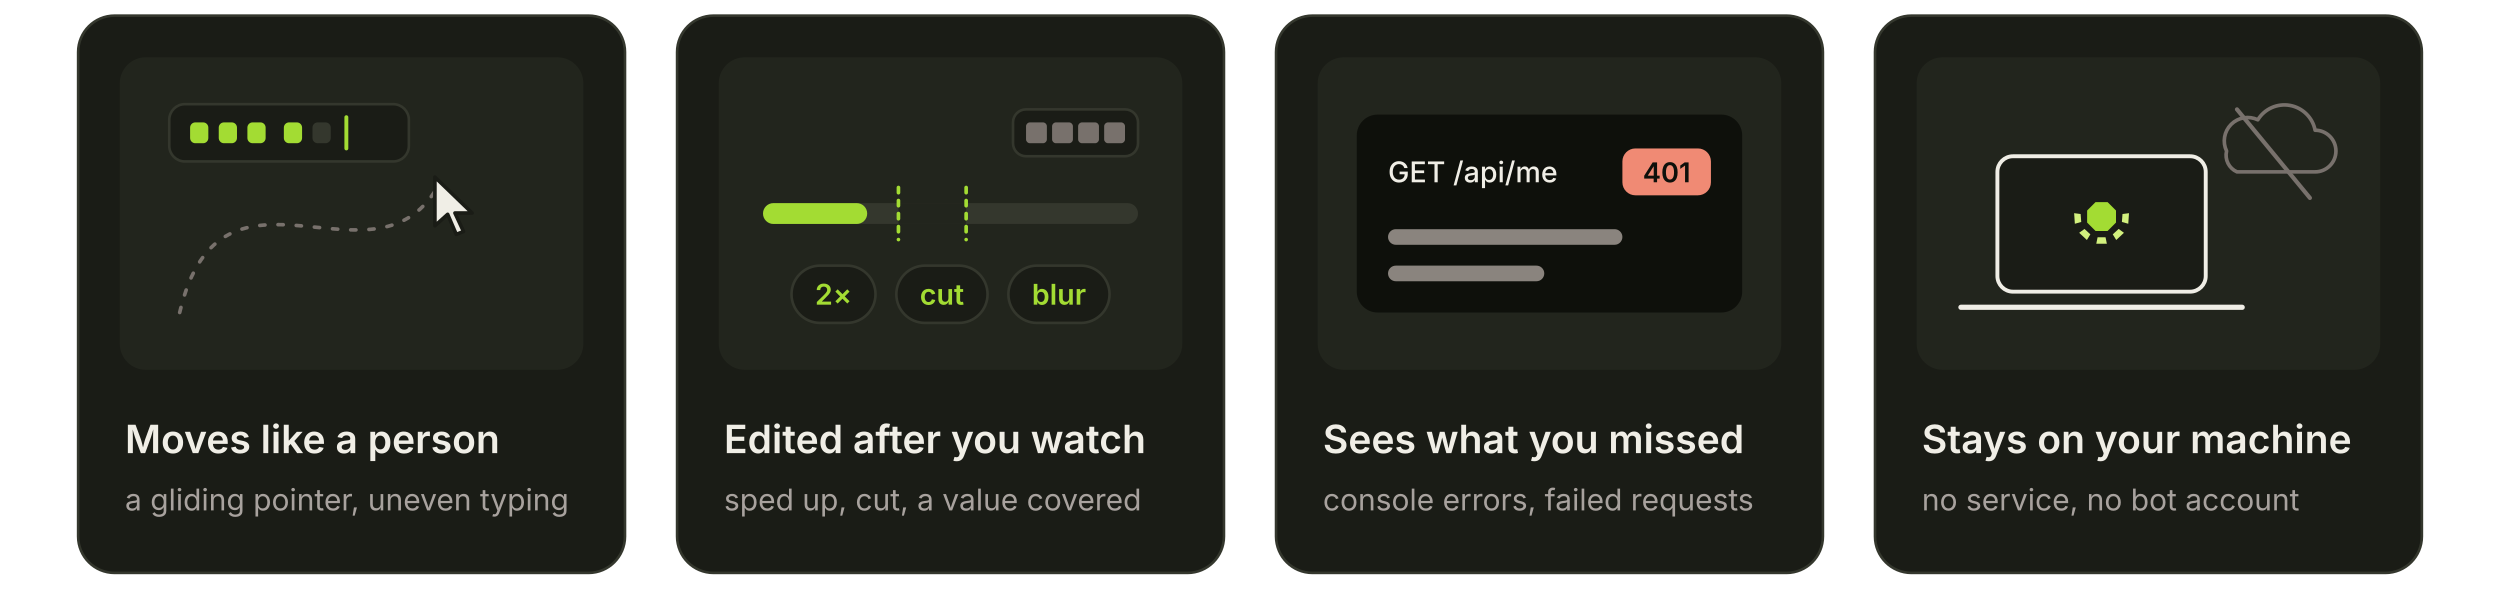
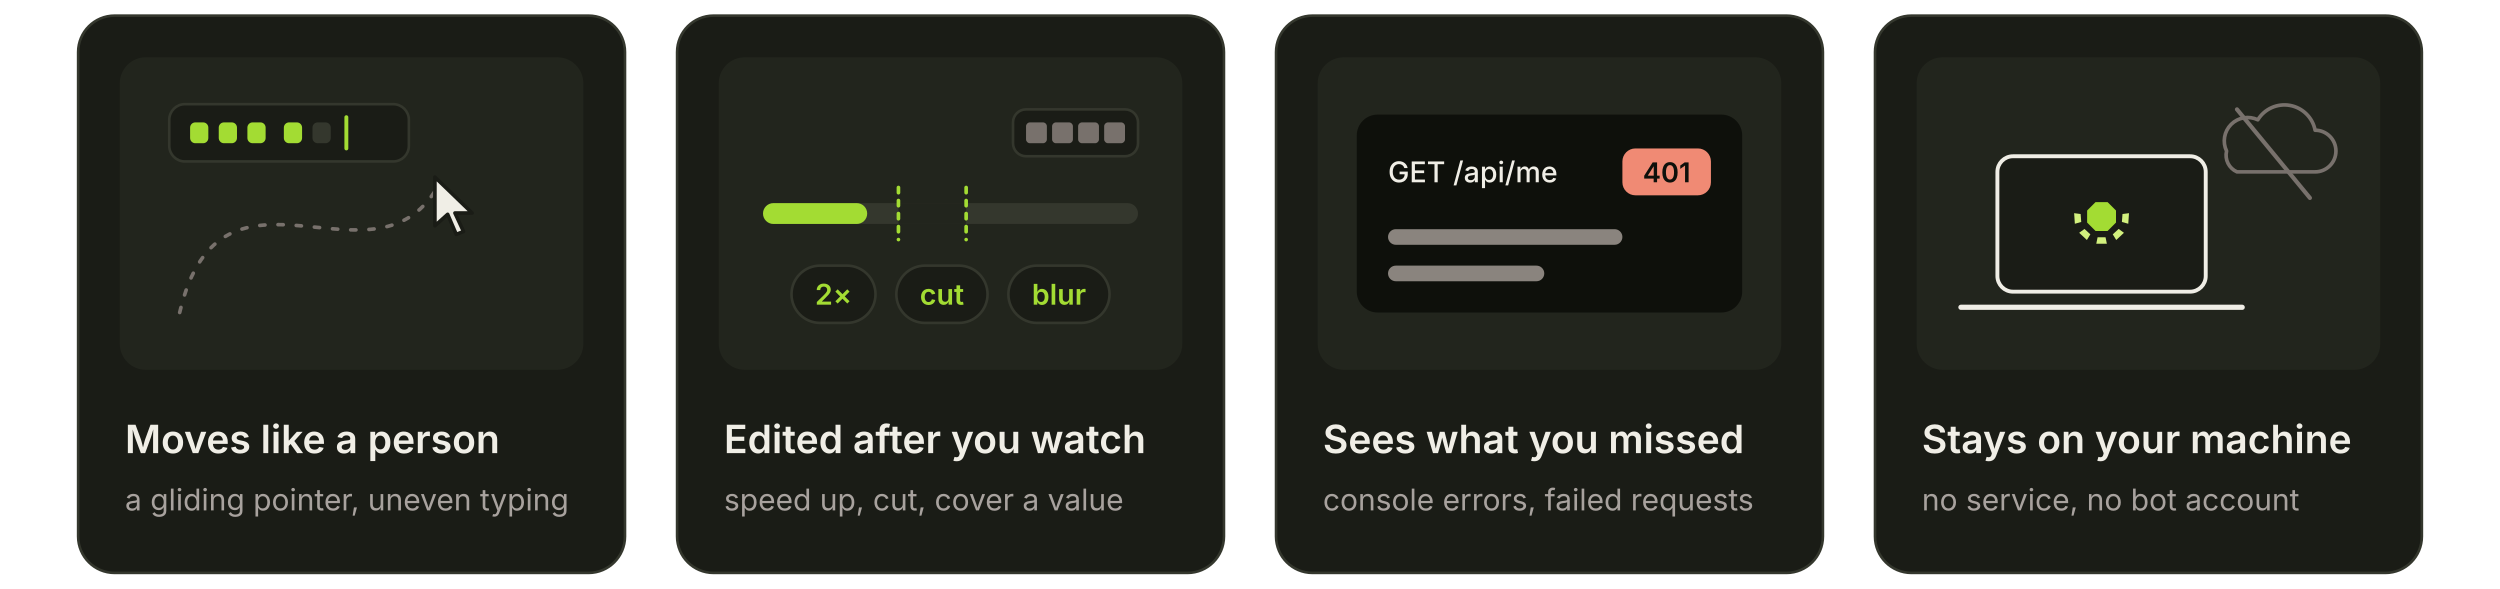
<svg xmlns="http://www.w3.org/2000/svg" viewBox="0 0 960 226" width="960" height="226" role="img" aria-label="Moves like a person, edited after you watch, catches console errors, stays on your machine">
  <defs>
    <path id="g0" d="M150 0V1490H552L835 721Q850 678 868 611Q887 543 906 465Q926 387 943 313Q961 238 973 181H919Q931 237 948 310Q966 384 985 462Q1005 541 1023 609Q1042 677 1056 721L1336 1490H1739V0H1473V752Q1473 800 1474 868Q1475 936 1477 1014Q1479 1092 1481 1172Q1483 1251 1483 1323H1502Q1482 1244 1459 1162Q1435 1079 1412 1001Q1389 924 1369 859Q1348 794 1333 752L1058 0H831L552 752Q537 794 517 857Q496 921 473 998Q449 1075 426 1158Q402 1242 379 1323H401Q402 1256 404 1177Q406 1099 408 1020Q409 941 411 872Q412 802 412 752V0Z" />
    <path id="g1" d="M623 -23Q460 -23 340 50Q220 122 155 252Q89 381 89 553Q89 727 155 858Q220 988 340 1060Q460 1132 623 1132Q787 1132 907 1060Q1027 988 1092 858Q1158 727 1158 553Q1158 381 1092 252Q1027 122 907 50Q787 -23 623 -23ZM623 188Q714 188 774 237Q835 286 864 369Q894 452 894 554Q894 657 864 740Q835 823 774 872Q714 921 623 921Q532 921 473 872Q413 823 383 740Q354 658 354 554Q354 452 383 369Q413 286 473 237Q532 188 623 188Z" />
    <path id="g2" d="M455 0 39 1118H317L521 510Q557 403 583 295Q609 187 636 76H571Q599 187 624 295Q650 403 685 510L888 1118H1164L746 0Z" />
    <path id="g3" d="M632 -23Q463 -23 342 48Q220 119 154 248Q89 377 89 552Q89 725 154 855Q218 985 337 1059Q455 1132 615 1132Q717 1132 809 1099Q902 1066 973 997Q1045 928 1085 822Q1126 715 1126 568V486H212V663H997L875 611Q875 705 846 777Q817 848 759 888Q702 928 616 928Q530 928 470 888Q410 847 379 779Q347 712 347 629V507Q347 401 383 328Q419 255 484 218Q549 181 635 181Q692 181 739 198Q785 214 819 246Q853 279 870 326L1109 277Q1082 187 1017 120Q952 52 854 15Q757 -23 632 -23Z" />
    <path id="g4" d="M561 -23Q432 -23 333 14Q234 51 171 122Q107 193 88 294L331 340Q354 257 413 217Q471 176 566 176Q662 176 718 215Q775 253 775 310Q775 358 738 390Q701 421 624 438L433 479Q275 513 197 591Q119 669 119 792Q119 896 176 972Q233 1048 335 1090Q436 1132 570 1132Q697 1132 788 1096Q880 1060 936 995Q993 931 1015 844L783 798Q764 857 714 897Q664 938 573 938Q490 938 435 902Q379 865 379 808Q379 759 416 727Q453 695 538 677L728 637Q887 603 964 528Q1041 453 1041 335Q1041 229 980 148Q919 68 810 23Q702 -23 561 -23Z" />
    <path id="g6" d="M398 1490V0H138V1490Z" />
    <path id="g7" d="M138 0V1118H398V0ZM268 1276Q206 1276 161 1318Q117 1360 117 1418Q117 1478 161 1520Q206 1561 268 1561Q331 1561 375 1520Q420 1478 420 1419Q420 1360 375 1318Q331 1276 268 1276Z" />
    <path id="g8" d="M376 352V667H417L820 1118H1125L631 567H577ZM138 0V1490H398V0ZM839 0 473 509 649 693 1151 0Z" />
    <path id="g9" d="M450 -23Q344 -23 259 15Q174 54 125 129Q76 204 76 314Q76 409 111 471Q147 533 207 570Q268 607 344 626Q420 645 502 653Q599 664 660 672Q721 680 749 698Q778 716 778 754V759Q778 814 756 852Q734 891 690 911Q647 932 583 932Q518 932 471 912Q423 892 393 860Q363 828 349 791L108 840Q141 939 210 1004Q279 1068 375 1100Q470 1132 582 1132Q661 1132 741 1113Q822 1095 889 1051Q956 1007 997 933Q1038 859 1038 747V0H789V154H779Q754 107 711 66Q667 26 602 1Q538 -23 450 -23ZM517 170Q598 170 656 202Q715 234 747 286Q780 339 780 401V533Q767 523 737 514Q706 505 669 498Q631 491 595 486Q558 481 533 478Q475 470 428 452Q381 434 354 401Q328 369 328 317Q328 269 352 236Q377 204 419 187Q462 170 517 170Z" />
    <path id="g10" d="M138 -418V1118H392V933H409Q429 973 466 1019Q503 1065 566 1099Q630 1132 729 1132Q859 1132 963 1066Q1067 1000 1128 871Q1190 743 1190 557Q1190 373 1130 244Q1070 115 965 48Q861 -20 728 -20Q633 -20 569 12Q505 45 467 91Q429 137 409 177H398V-418ZM658 194Q745 194 804 241Q863 289 893 371Q923 454 923 558Q923 662 894 743Q864 825 805 871Q746 918 658 918Q572 918 513 873Q454 828 423 748Q393 667 393 558Q393 449 424 367Q454 285 514 239Q573 194 658 194Z" />
    <path id="g11" d="M138 0V1118H390V931H402Q432 1028 507 1081Q582 1133 678 1133Q700 1133 727 1131Q754 1129 773 1126V887Q757 892 721 896Q685 900 650 900Q578 900 520 869Q463 838 430 784Q398 729 398 658V0Z" />
    <path id="g12" d="M398 655V0H138V1118H384L388 842H367Q414 987 505 1059Q596 1132 733 1132Q848 1132 934 1083Q1020 1034 1068 940Q1115 846 1115 711V0H855V671Q855 783 797 847Q739 911 637 911Q568 911 514 881Q460 851 429 794Q398 736 398 655Z" />
    <path id="g13" d="M471 -26Q365 -26 278 14Q192 54 141 131Q90 208 90 318Q90 414 128 474Q166 534 230 568Q293 603 370 620Q447 637 525 647Q625 660 688 667Q751 674 782 691Q812 708 812 749V755Q812 825 786 874Q760 922 708 948Q656 974 578 974Q498 974 441 949Q384 924 348 886Q313 849 295 810L122 867Q165 969 238 1026Q311 1084 399 1108Q487 1132 573 1132Q629 1132 700 1118Q772 1105 838 1065Q905 1025 948 946Q992 868 992 737V0H815V152H803Q784 113 742 72Q700 30 633 2Q566 -26 471 -26ZM502 133Q602 133 671 172Q740 211 776 274Q812 336 812 404V559Q801 546 764 536Q727 525 680 517Q632 509 588 504Q543 498 517 495Q452 487 396 468Q339 448 305 410Q271 373 271 309Q271 251 301 212Q331 173 383 153Q435 133 502 133Z" />
    <path id="g15" d="M611 -442Q487 -442 396 -410Q306 -379 246 -327Q186 -275 151 -214L297 -120Q321 -152 356 -191Q392 -230 452 -258Q513 -285 611 -285Q745 -285 832 -221Q918 -157 918 -19V205H901Q882 173 848 129Q813 85 748 52Q684 18 576 18Q442 18 335 82Q228 145 166 267Q104 389 104 564Q104 737 165 864Q226 992 334 1062Q441 1132 580 1132Q688 1132 752 1096Q817 1061 852 1015Q887 969 906 939H923V1118H1098V-29Q1098 -173 1033 -264Q968 -356 858 -399Q747 -442 611 -442ZM606 178Q708 178 778 224Q848 271 884 358Q920 446 920 568Q920 687 884 778Q849 868 779 920Q709 971 606 971Q500 971 429 916Q358 862 322 771Q287 680 287 568Q287 453 323 365Q359 277 430 228Q501 178 606 178Z" />
    <path id="g16" d="M338 1490V0H158V1490Z" />
    <path id="g17" d="M158 0V1118H338V0ZM249 1301Q198 1301 161 1336Q124 1371 124 1420Q124 1470 161 1504Q198 1539 249 1539Q301 1539 338 1504Q375 1470 375 1420Q375 1371 338 1336Q301 1301 249 1301Z" />
    <path id="g18" d="M577 -24Q438 -24 331 47Q224 118 164 248Q104 378 104 556Q104 733 164 862Q225 992 332 1062Q439 1132 578 1132Q687 1132 751 1096Q815 1060 850 1014Q884 969 902 939H916V1490H1096V0H922V173H902Q884 142 848 96Q813 49 748 12Q684 -24 577 -24ZM604 137Q706 137 776 190Q846 244 882 339Q918 434 918 558Q918 682 882 774Q847 867 777 919Q707 971 604 971Q498 971 428 916Q357 861 322 768Q287 674 287 558Q287 441 322 346Q358 250 429 194Q500 137 604 137Z" />
    <path id="g19" d="M338 670V0H158V1118H331L332 847H307Q358 1002 452 1067Q547 1132 674 1132Q787 1132 872 1086Q957 1039 1004 946Q1052 852 1052 710V0H872V695Q872 824 804 897Q737 970 620 970Q540 970 476 935Q412 900 375 833Q338 766 338 670Z" />
    <path id="g20" d="M158 -418V1118H332V939H352Q371 969 405 1014Q439 1060 503 1096Q567 1132 676 1132Q816 1132 922 1062Q1029 992 1090 862Q1150 733 1150 556Q1150 378 1090 248Q1030 118 924 47Q817 -24 677 -24Q571 -24 506 12Q441 49 406 96Q371 142 352 173H338V-418ZM650 137Q755 137 826 194Q896 250 932 346Q967 441 967 558Q967 674 932 768Q897 861 826 916Q756 971 650 971Q547 971 477 919Q407 867 372 774Q336 682 336 558Q336 434 372 339Q408 244 478 190Q549 137 650 137Z" />
    <path id="g21" d="M613 -24Q461 -24 346 48Q232 120 168 250Q104 380 104 552Q104 727 168 858Q232 988 346 1060Q461 1132 613 1132Q766 1132 881 1060Q996 988 1060 858Q1124 727 1124 552Q1124 380 1060 250Q996 120 881 48Q766 -24 613 -24ZM613 137Q726 137 799 195Q872 253 907 348Q942 442 942 552Q942 663 907 758Q872 854 799 912Q726 971 613 971Q501 971 429 912Q357 854 322 759Q287 664 287 552Q287 442 322 348Q357 253 429 195Q501 137 613 137Z" />
    <path id="g22" d="M598 1118V964H20V1118ZM188 1384H368V290Q368 215 398 180Q429 146 500 146Q517 146 544 150Q570 154 592 158L629 6Q601 -4 566 -9Q530 -14 495 -14Q350 -14 269 62Q188 139 188 276Z" />
    <path id="g23" d="M628 -24Q466 -24 348 48Q231 120 168 249Q104 378 104 550Q104 722 166 853Q228 984 342 1058Q455 1132 607 1132Q696 1132 782 1102Q869 1073 940 1008Q1010 942 1052 835Q1094 728 1094 573V498H226V650H997L913 594Q913 704 878 790Q844 875 776 924Q708 972 607 972Q506 972 434 922Q362 873 324 794Q286 714 286 623V522Q286 398 329 312Q372 225 450 180Q527 136 629 136Q695 136 749 155Q803 174 842 212Q881 251 902 308L1076 260Q1050 176 988 112Q926 48 834 12Q743 -24 628 -24Z" />
    <path id="g24" d="M158 0V1118H332V946H344Q375 1031 454 1082Q534 1134 634 1134Q654 1134 682 1133Q709 1132 725 1131V950Q717 952 685 956Q653 960 617 960Q537 960 474 926Q410 893 374 834Q338 776 338 700V0Z" />
    <path id="g25" d="M128 -359 216 208H422L266 -359Z" />
    <path id="g26" d="M537 -14Q424 -14 338 32Q253 79 206 173Q158 267 158 408V1118H338V423Q338 294 406 221Q474 148 591 148Q671 148 734 183Q798 218 835 286Q872 353 872 448V1118H1053V0H879V271H903Q851 114 756 50Q660 -14 537 -14Z" />
    <path id="g27" d="M481 0 54 1118H251L489 455Q527 352 554 250Q580 147 609 51H543Q572 147 598 250Q625 352 662 455L900 1118H1097L670 0Z" />
    <path id="g28" d="M140 -405 186 -249 205 -254Q260 -268 305 -262Q350 -255 386 -217Q422 -179 449 -99L481 -6L54 1118H251L489 455Q527 351 553 249Q579 147 608 51H542Q571 147 598 250Q624 352 661 455L901 1118H1097L606 -167Q572 -256 524 -314Q477 -371 414 -398Q351 -426 272 -426Q224 -426 189 -419Q154 -412 140 -405Z" />
    <path id="g29" d="M134 0V192L651 701Q724 776 773 834Q823 892 849 947Q874 1001 874 1065Q874 1135 842 1186Q809 1237 754 1265Q698 1292 627 1292Q552 1292 497 1262Q441 1232 411 1176Q381 1121 381 1044H126Q126 1185 191 1290Q255 1395 369 1452Q482 1510 630 1510Q779 1510 892 1454Q1005 1398 1068 1301Q1131 1203 1131 1078Q1131 995 1100 916Q1069 837 989 737Q909 638 763 498L504 234V223H1153V0Z" />
    <path id="g30" d="M1036 83 184 934 347 1099 1198 245ZM347 83 184 245 1036 1099 1198 934Z" />
    <path id="g31" d="M623 -23Q460 -23 340 50Q220 122 155 252Q89 381 89 553Q89 727 155 858Q220 988 340 1060Q460 1132 623 1132Q716 1132 796 1108Q876 1084 939 1038Q1002 993 1045 928Q1087 863 1105 781L862 730Q851 773 831 809Q810 844 780 869Q750 894 711 908Q672 921 625 921Q534 921 474 873Q414 824 384 742Q354 659 354 554Q354 451 384 368Q414 285 474 237Q534 188 625 188Q673 188 712 202Q752 216 783 242Q813 268 834 305Q855 342 865 387L1108 336Q1090 252 1048 186Q1005 120 942 73Q878 27 798 2Q717 -23 623 -23Z" />
    <path id="g32" d="M521 -14Q406 -14 320 35Q233 84 186 179Q138 273 138 407V1118H398V447Q398 335 456 271Q515 207 617 207Q686 207 740 237Q794 267 825 325Q855 383 855 463V1118H1116V0H869L866 276H886Q839 130 747 58Q655 -14 521 -14Z" />
    <path id="g33" d="M655 1118V914H20V1118ZM179 1384H439V315Q439 254 465 226Q491 197 550 197Q568 197 597 202Q627 206 645 210L686 9Q643 -4 598 -10Q553 -15 512 -15Q351 -15 265 65Q179 145 179 293Z" />
    <path id="g34" d="M728 -20Q633 -20 569 12Q505 45 467 91Q429 137 409 177H392V0H138V1490H398V933H409Q429 973 466 1019Q503 1065 566 1099Q630 1132 729 1132Q859 1132 963 1066Q1067 1000 1128 871Q1190 743 1190 557Q1190 373 1130 244Q1070 115 965 48Q861 -20 728 -20ZM658 194Q745 194 804 241Q863 289 893 371Q923 454 923 558Q923 662 894 743Q864 825 805 871Q746 918 658 918Q572 918 513 873Q454 828 423 748Q393 667 393 558Q393 449 424 367Q454 285 514 239Q573 194 658 194Z" />
    <path id="g35" d="M150 0V1490H1118V1265H417V863H1066V641H417V225H1122V0Z" />
    <path id="g36" d="M550 -20Q418 -20 314 48Q209 115 149 244Q89 373 89 557Q89 743 150 871Q212 1000 316 1066Q421 1132 549 1132Q649 1132 712 1099Q776 1065 813 1019Q851 973 870 933H881V1490H1141V0H886V177H870Q850 137 812 91Q773 45 710 12Q647 -20 550 -20ZM621 194Q706 194 765 239Q824 285 855 367Q886 449 886 558Q886 667 855 748Q825 828 765 873Q706 918 621 918Q533 918 474 871Q415 825 385 743Q355 662 355 558Q355 454 385 371Q415 289 475 241Q534 194 621 194Z" />
    <path id="g37" d="M726 1118V914H20V1118ZM225 0V1225Q225 1337 272 1411Q318 1485 398 1523Q477 1560 572 1560Q641 1560 694 1549Q747 1538 772 1529L719 1327Q702 1332 678 1338Q653 1343 620 1343Q547 1343 516 1307Q484 1271 484 1205V0Z" />
    <path id="g38" d="M127 -399 188 -196 219 -204Q278 -219 324 -213Q370 -206 401 -172Q432 -139 445 -75L461 -4L39 1118H317L521 510Q557 402 580 295Q603 188 631 76H563Q590 188 617 296Q644 403 680 510L891 1118H1166L686 -144Q652 -233 601 -297Q550 -360 476 -393Q402 -426 301 -426Q246 -426 199 -418Q153 -410 127 -399Z" />
    <path id="g39" d="M377 0 44 1118H318L428 680Q453 572 483 443Q513 314 540 156H507Q534 310 565 439Q596 569 624 680L737 1118H985L1095 680Q1122 571 1152 441Q1183 312 1211 156H1178Q1205 311 1233 440Q1262 569 1289 680L1399 1118H1675L1341 0H1078L947 456Q927 525 908 604Q889 683 871 765Q853 848 835 924H883Q865 848 847 766Q828 683 809 603Q791 523 771 456L640 0Z" />
    <path id="g40" d="M398 655V0H138V1490H394V842H367Q414 987 505 1059Q596 1132 733 1132Q848 1132 934 1083Q1021 1034 1068 940Q1116 846 1116 711V0H855V671Q855 783 797 847Q739 911 637 911Q568 911 514 881Q460 851 429 794Q398 736 398 655Z" />
    <path id="g41" d="M538 -24Q423 -24 334 10Q244 43 186 109Q128 175 108 271L279 312Q303 220 370 177Q436 134 536 134Q653 134 722 184Q792 234 792 303Q792 361 752 400Q711 438 628 457L442 501Q290 537 216 612Q142 688 142 806Q142 902 196 976Q250 1049 344 1090Q437 1132 556 1132Q671 1132 752 1098Q832 1063 882 1002Q933 942 958 863L795 821Q772 881 718 930Q665 979 557 979Q457 979 390 933Q324 887 324 817Q324 755 369 718Q414 680 512 657L681 617Q833 581 906 506Q979 430 979 315Q979 217 924 140Q868 64 768 20Q669 -24 538 -24Z" />
    <path id="g42" d="M613 -24Q461 -24 346 48Q232 120 168 250Q104 380 104 552Q104 727 168 858Q232 988 346 1060Q461 1132 613 1132Q694 1132 766 1111Q838 1090 898 1050Q957 1011 1000 954Q1043 896 1066 823L893 774Q881 817 856 853Q831 889 796 916Q760 942 714 956Q668 971 613 971Q501 971 429 912Q357 854 322 759Q287 664 287 552Q287 442 322 348Q357 253 429 195Q501 137 613 137Q669 137 716 152Q763 167 800 194Q836 222 861 260Q886 298 898 343L1070 294Q1048 219 1004 160Q961 102 901 60Q841 19 768 -2Q695 -24 613 -24Z" />
    <path id="g43" d="M791 -20Q589 -20 436 73Q284 166 198 337Q113 509 113 744Q113 982 199 1154Q286 1325 437 1418Q588 1510 781 1510Q901 1510 1006 1475Q1110 1439 1193 1373Q1275 1308 1328 1217Q1382 1127 1400 1019H1166Q1146 1084 1111 1137Q1076 1189 1027 1226Q979 1263 918 1283Q856 1302 783 1302Q657 1302 557 1238Q456 1174 398 1050Q339 925 339 745Q339 565 398 441Q456 317 558 252Q660 188 792 188Q912 188 1001 236Q1091 285 1141 375Q1190 464 1190 586L1249 576H825V764H1413V593Q1413 405 1332 267Q1252 130 1112 55Q972 -20 791 -20Z" />
    <path id="g44" d="M165 0V1490H1103V1294H393V850H1052V655H393V196H1109V0Z" />
    <path id="g45" d="M90 1294V1490H1247V1294H784V0H555V1294Z" />
    <path id="g47" d="M717 1560 237 -224H40L520 1560Z" />
    <path id="g48" d="M461 -25Q355 -25 269 15Q183 54 133 130Q83 206 83 316Q83 411 120 472Q156 533 218 569Q281 605 357 623Q434 641 513 650Q612 662 674 670Q736 677 765 695Q795 712 795 751V757Q795 820 771 863Q747 906 699 930Q652 953 581 953Q508 953 456 930Q403 908 371 873Q338 838 322 800L115 854Q153 954 224 1015Q295 1076 387 1104Q479 1132 577 1132Q645 1132 721 1116Q797 1100 864 1058Q931 1016 973 940Q1015 864 1015 742V0H802V153H791Q769 110 726 69Q683 28 618 2Q552 -25 461 -25ZM510 152Q600 152 664 187Q728 222 762 280Q796 338 796 403V546Q784 534 750 525Q717 515 674 508Q631 500 591 495Q551 490 525 487Q463 479 412 460Q360 441 330 406Q299 371 299 313Q299 260 327 224Q354 188 401 170Q448 152 510 152Z" />
    <path id="g49" d="M148 -418V1118H362V936H380Q400 971 435 1017Q471 1063 535 1097Q598 1132 703 1132Q837 1132 943 1064Q1048 996 1109 867Q1170 738 1170 556Q1170 376 1110 246Q1050 117 944 47Q839 -22 703 -22Q602 -22 537 12Q473 47 437 93Q400 139 380 175H368V-418ZM654 165Q750 165 815 217Q880 269 912 358Q945 447 945 558Q945 668 913 755Q880 843 816 894Q751 945 654 945Q560 945 495 896Q430 848 397 761Q364 675 364 558Q364 442 398 353Q431 265 496 215Q561 165 654 165Z" />
    <path id="g50" d="M148 0V1118H368V0ZM259 1289Q202 1289 161 1327Q120 1365 120 1419Q120 1474 161 1512Q202 1550 259 1550Q316 1550 357 1512Q397 1474 397 1419Q397 1365 357 1327Q316 1289 259 1289Z" />
    <path id="g51" d="M148 0V1118H357L363 859H346Q370 954 420 1015Q470 1076 537 1107Q604 1137 677 1137Q799 1137 874 1061Q949 986 975 851H947Q969 943 1023 1007Q1077 1071 1154 1104Q1230 1137 1317 1137Q1416 1137 1496 1094Q1577 1051 1624 966Q1671 881 1671 754V0H1451V732Q1451 844 1389 894Q1326 944 1241 944Q1172 944 1122 915Q1072 886 1045 834Q1018 783 1018 716V0H801V746Q801 836 744 890Q686 944 597 944Q536 944 484 916Q431 887 399 832Q368 776 368 695V0Z" />
    <path id="g52" d="M630 -23Q465 -23 345 48Q225 119 161 248Q96 377 96 551Q96 723 160 854Q223 985 339 1058Q455 1132 611 1132Q707 1132 796 1101Q885 1069 956 1002Q1027 935 1069 828Q1110 722 1110 570V492H219V656H997L894 602Q894 705 862 783Q830 862 768 906Q705 950 611 950Q518 950 452 905Q386 860 351 786Q317 713 317 626V514Q317 399 356 320Q396 240 467 199Q538 159 632 159Q694 159 744 176Q794 194 830 229Q867 265 886 317L1093 268Q1066 182 1003 116Q939 50 844 13Q750 -23 630 -23Z" />
    <path id="g53" d="M107 277V490L740 1490H916V1186H809L380 509V497H1264V277ZM816 0V341L821 438V1490H1072V0Z" />
    <path id="g54" d="M675 -20Q495 -20 367 70Q239 161 171 331Q103 502 103 744Q103 986 172 1157Q240 1328 368 1419Q495 1510 675 1510Q856 1510 984 1419Q1112 1328 1180 1157Q1248 986 1248 744Q1248 502 1180 331Q1113 161 985 70Q857 -20 675 -20ZM676 204Q773 204 841 268Q908 331 944 452Q979 572 979 744Q979 917 944 1038Q908 1159 841 1223Q773 1287 676 1287Q578 1287 510 1223Q443 1159 407 1038Q372 917 372 744Q372 572 407 452Q442 331 510 268Q578 204 676 204Z" />
    <path id="g55" d="M717 1490V0H452V1252H442L94 1002V1256L421 1490Z" />
    <path id="g56" d="M673 -23Q500 -23 372 31Q245 85 173 188Q101 291 95 438H358Q365 360 407 308Q449 256 518 231Q587 205 671 205Q759 205 826 232Q894 259 932 308Q970 356 970 420Q970 478 937 516Q903 554 842 581Q782 607 701 627L532 671Q345 719 241 816Q136 913 136 1071Q136 1203 207 1302Q278 1401 401 1455Q524 1510 680 1510Q839 1510 959 1455Q1079 1400 1146 1303Q1214 1206 1217 1082H958Q948 1178 872 1230Q797 1283 676 1283Q592 1283 532 1258Q471 1232 438 1188Q406 1144 406 1087Q406 1025 444 985Q483 945 541 921Q600 897 660 882L799 846Q882 826 960 793Q1038 760 1101 709Q1163 659 1200 587Q1237 515 1237 418Q1237 287 1170 188Q1103 88 977 32Q851 -23 673 -23Z" />
    <path id="g57" d="M138 0V1118H382L392 849H373Q397 949 448 1012Q498 1075 566 1105Q633 1136 707 1136Q828 1136 903 1060Q977 984 1008 836H977Q1000 936 1055 1003Q1111 1069 1188 1103Q1264 1136 1351 1136Q1452 1136 1532 1092Q1612 1048 1659 963Q1706 879 1706 754V0H1446V714Q1446 818 1389 866Q1332 914 1252 914Q1190 914 1144 887Q1098 860 1073 813Q1049 765 1049 702V0H795V726Q795 811 742 863Q689 914 606 914Q549 914 502 888Q454 862 426 811Q398 760 398 685V0Z" />
    <path id="g58" d="M678 1118V964H20V1118ZM240 0V1267Q240 1364 286 1429Q331 1494 404 1527Q477 1560 558 1560Q622 1560 664 1550Q706 1539 726 1530L676 1376Q662 1381 640 1387Q617 1393 579 1393Q496 1393 458 1350Q420 1308 420 1227V0Z" />
    <path id="g59" d="M1096 -418H916V173H902Q884 142 848 96Q813 49 748 12Q684 -24 577 -24Q438 -24 331 47Q224 118 164 248Q104 378 104 556Q104 733 164 862Q225 992 332 1062Q439 1132 578 1132Q687 1132 751 1096Q815 1060 850 1014Q884 969 902 939H922V1118H1096ZM604 137Q706 137 776 190Q846 244 882 339Q918 434 918 558Q918 682 882 774Q847 867 777 919Q707 971 604 971Q498 971 428 916Q357 861 322 768Q287 674 287 558Q287 441 322 346Q358 250 429 194Q500 137 604 137Z" />
    <path id="g60" d="M677 -24Q571 -24 506 12Q441 49 406 96Q371 142 352 173H332V0H158V1490H338V939H352Q371 969 405 1014Q439 1060 503 1096Q567 1132 676 1132Q816 1132 922 1062Q1029 992 1090 862Q1150 733 1150 556Q1150 378 1090 248Q1030 118 924 47Q817 -24 677 -24ZM650 137Q755 137 826 194Q896 250 932 346Q967 441 967 558Q967 674 932 768Q897 861 826 916Q756 971 650 971Q547 971 477 919Q407 867 372 774Q336 682 336 558Q336 434 372 339Q408 244 478 190Q549 137 650 137Z" />
  </defs>
  <rect x="30.0" y="6" width="210" height="214" rx="14" fill="#1A1C16" stroke="#34372D" stroke-width="1" />
  <rect x="46.0" y="22" width="178" height="120" rx="10" fill="#22251D" />
  <path d="M69.0 120 C85.0 52 145.0 116 169.0 70" fill="none" stroke="#78716C" stroke-width="1.4" stroke-linecap="round" stroke-linejoin="round" stroke-dasharray="2 5" />
  <path d="M167.0 68.0 L167.0 86.7 L171.9 82.3 L175.2 90.0 L178.0 88.9 L174.7 81.8 L181.3 81.8 Z" fill="#F0EEE6" stroke="#1A1C16" stroke-width="1.4" stroke-linejoin="round" />
  <rect x="65.0" y="40" width="92" height="22" rx="6" fill="#1A1C16" stroke="#34372D" stroke-width="1" />
  <rect x="73.0" y="47" width="7" height="8" rx="2" fill="#A3DC33" />
  <rect x="84.0" y="47" width="7" height="8" rx="2" fill="#A3DC33" />
  <rect x="95.0" y="47" width="7" height="8" rx="2" fill="#A3DC33" />
  <rect x="109.0" y="47" width="7" height="8" rx="2" fill="#A3DC33" />
  <rect x="120.0" y="47" width="7" height="8" rx="2" fill="#34372D" />
  <path d="M133.0 45 V57" fill="none" stroke="#A3DC33" stroke-width="1.5" stroke-linecap="round" stroke-linejoin="round" />
  <g fill="#F0EEE6">
    <use href="#g0" transform="translate(48.00 174) scale(0.00732 -0.00732)" />
    <use href="#g1" transform="translate(61.84 174) scale(0.00732 -0.00732)" />
    <use href="#g2" transform="translate(70.69 174) scale(0.00732 -0.00732)" />
    <use href="#g3" transform="translate(79.22 174) scale(0.00732 -0.00732)" />
    <use href="#g4" transform="translate(88.09 174) scale(0.00732 -0.00732)" />
    <use href="#g6" transform="translate(100.10 174) scale(0.00732 -0.00732)" />
    <use href="#g7" transform="translate(104.03 174) scale(0.00732 -0.00732)" />
    <use href="#g8" transform="translate(107.96 174) scale(0.00732 -0.00732)" />
    <use href="#g3" transform="translate(116.16 174) scale(0.00732 -0.00732)" />
    <use href="#g9" transform="translate(128.81 174) scale(0.00732 -0.00732)" />
    <use href="#g10" transform="translate(141.20 174) scale(0.00732 -0.00732)" />
    <use href="#g3" transform="translate(150.56 174) scale(0.00732 -0.00732)" />
    <use href="#g11" transform="translate(159.43 174) scale(0.00732 -0.00732)" />
    <use href="#g4" transform="translate(165.39 174) scale(0.00732 -0.00732)" />
    <use href="#g1" transform="translate(173.62 174) scale(0.00732 -0.00732)" />
    <use href="#g12" transform="translate(182.76 174) scale(0.00732 -0.00732)" />
  </g>
  <g fill="#A8A29E">
    <use href="#g13" transform="translate(48.00 196) scale(0.00562 -0.00562)" />
    <use href="#g15" transform="translate(57.69 196) scale(0.00562 -0.00562)" />
    <use href="#g16" transform="translate(64.74 196) scale(0.00562 -0.00562)" />
    <use href="#g17" transform="translate(67.53 196) scale(0.00562 -0.00562)" />
    <use href="#g18" transform="translate(70.31 196) scale(0.00562 -0.00562)" />
    <use href="#g17" transform="translate(77.36 196) scale(0.00562 -0.00562)" />
    <use href="#g19" transform="translate(80.14 196) scale(0.00562 -0.00562)" />
    <use href="#g15" transform="translate(86.94 196) scale(0.00562 -0.00562)" />
    <use href="#g20" transform="translate(97.22 196) scale(0.00562 -0.00562)" />
    <use href="#g21" transform="translate(104.26 196) scale(0.00562 -0.00562)" />
    <use href="#g17" transform="translate(111.16 196) scale(0.00562 -0.00562)" />
    <use href="#g19" transform="translate(113.95 196) scale(0.00562 -0.00562)" />
    <use href="#g22" transform="translate(120.74 196) scale(0.00562 -0.00562)" />
    <use href="#g23" transform="translate(124.39 196) scale(0.00562 -0.00562)" />
    <use href="#g24" transform="translate(131.09 196) scale(0.00562 -0.00562)" />
    <use href="#g25" transform="translate(134.70 196) scale(0.00562 -0.00562)" />
    <use href="#g26" transform="translate(141.25 196) scale(0.00562 -0.00562)" />
    <use href="#g19" transform="translate(148.05 196) scale(0.00562 -0.00562)" />
    <use href="#g23" transform="translate(154.85 196) scale(0.00562 -0.00562)" />
    <use href="#g27" transform="translate(161.33 196) scale(0.00562 -0.00562)" />
    <use href="#g23" transform="translate(167.57 196) scale(0.00562 -0.00562)" />
    <use href="#g19" transform="translate(174.27 196) scale(0.00562 -0.00562)" />
    <use href="#g22" transform="translate(184.30 196) scale(0.00562 -0.00562)" />
    <use href="#g28" transform="translate(188.29 196) scale(0.00562 -0.00562)" />
    <use href="#g20" transform="translate(194.75 196) scale(0.00562 -0.00562)" />
    <use href="#g17" transform="translate(201.79 196) scale(0.00562 -0.00562)" />
    <use href="#g19" transform="translate(204.58 196) scale(0.00562 -0.00562)" />
    <use href="#g15" transform="translate(211.37 196) scale(0.00562 -0.00562)" />
  </g>
  <rect x="260.0" y="6" width="210" height="214" rx="14" fill="#1A1C16" stroke="#34372D" stroke-width="1" />
  <rect x="276.0" y="22" width="178" height="120" rx="10" fill="#22251D" />
  <rect x="293.0" y="78" width="144" height="8" rx="4" fill="#34372D" />
  <rect x="293.0" y="78" width="40" height="8" rx="4" fill="#A3DC33" />
  <rect x="345.0" y="78" width="26" height="8" fill="#22251D" />
  <path d="M345.0 72 V92 M371.0 72 V92" fill="none" stroke="#A3DC33" stroke-width="1.4" stroke-linecap="round" stroke-linejoin="round" stroke-dasharray="2 3" />
  <rect x="303.937" y="102" width="32.255" height="22" rx="11" fill="#1A1C16" stroke="#34372D" stroke-width="1" />
  <g fill="#A3DC33">
    <use href="#g29" transform="translate(312.94 117) scale(0.00537 -0.00537)" />
    <use href="#g30" transform="translate(319.79 117) scale(0.00537 -0.00537)" />
  </g>
  <rect x="344.192" y="102" width="35.026" height="22" rx="11" fill="#1A1C16" stroke="#34372D" stroke-width="1" />
  <g fill="#A3DC33">
    <use href="#g31" transform="translate(353.19 117) scale(0.00537 -0.00537)" />
    <use href="#g32" transform="translate(359.60 117) scale(0.00537 -0.00537)" />
    <use href="#g33" transform="translate(366.33 117) scale(0.00537 -0.00537)" />
  </g>
  <rect x="387.218" y="102" width="38.845" height="22" rx="11" fill="#1A1C16" stroke="#34372D" stroke-width="1" />
  <g fill="#A3DC33">
    <use href="#g34" transform="translate(396.22 117) scale(0.00537 -0.00537)" />
    <use href="#g6" transform="translate(403.08 117) scale(0.00537 -0.00537)" />
    <use href="#g32" transform="translate(405.96 117) scale(0.00537 -0.00537)" />
    <use href="#g11" transform="translate(412.70 117) scale(0.00537 -0.00537)" />
  </g>
  <rect x="389.0" y="42" width="48" height="18" rx="5" fill="#1A1C16" stroke="#34372D" stroke-width="1" />
  <rect x="394.0" y="47" width="8" height="8" rx="1.5" fill="#78716C" />
  <rect x="404.0" y="47" width="8" height="8" rx="1.5" fill="#78716C" />
  <rect x="414.0" y="47" width="8" height="8" rx="1.5" fill="#78716C" />
  <rect x="424.0" y="47" width="8" height="8" rx="1.5" fill="#78716C" />
  <g fill="#F0EEE6">
    <use href="#g35" transform="translate(278.00 174) scale(0.00732 -0.00732)" />
    <use href="#g36" transform="translate(287.08 174) scale(0.00732 -0.00732)" />
    <use href="#g7" transform="translate(296.44 174) scale(0.00732 -0.00732)" />
    <use href="#g33" transform="translate(300.37 174) scale(0.00732 -0.00732)" />
    <use href="#g3" transform="translate(305.52 174) scale(0.00732 -0.00732)" />
    <use href="#g36" transform="translate(314.39 174) scale(0.00732 -0.00732)" />
    <use href="#g9" transform="translate(327.53 174) scale(0.00732 -0.00732)" />
    <use href="#g37" transform="translate(336.14 174) scale(0.00732 -0.00732)" />
    <use href="#g33" transform="translate(341.41 174) scale(0.00732 -0.00732)" />
    <use href="#g3" transform="translate(346.55 174) scale(0.00732 -0.00732)" />
    <use href="#g11" transform="translate(355.42 174) scale(0.00732 -0.00732)" />
    <use href="#g38" transform="translate(365.16 174) scale(0.00732 -0.00732)" />
    <use href="#g1" transform="translate(373.71 174) scale(0.00732 -0.00732)" />
    <use href="#g32" transform="translate(382.84 174) scale(0.00732 -0.00732)" />
    <use href="#g39" transform="translate(395.80 174) scale(0.00732 -0.00732)" />
    <use href="#g9" transform="translate(408.36 174) scale(0.00732 -0.00732)" />
    <use href="#g33" transform="translate(416.98 174) scale(0.00732 -0.00732)" />
    <use href="#g31" transform="translate(422.13 174) scale(0.00732 -0.00732)" />
    <use href="#g40" transform="translate(430.86 174) scale(0.00732 -0.00732)" />
  </g>
  <g fill="#A8A29E">
    <use href="#g41" transform="translate(278.00 196) scale(0.00562 -0.00562)" />
    <use href="#g20" transform="translate(284.07 196) scale(0.00562 -0.00562)" />
    <use href="#g23" transform="translate(291.11 196) scale(0.00562 -0.00562)" />
-     <use href="#g18" transform="translate(297.82 196) scale(0.00562 -0.00562)" />
-     <use href="#g26" transform="translate(308.09 196) scale(0.00562 -0.00562)" />
-     <use href="#g20" transform="translate(314.89 196) scale(0.00562 -0.00562)" />
-     <use href="#g25" transform="translate(321.93 196) scale(0.00562 -0.00562)" />
-     <use href="#g42" transform="translate(328.48 196) scale(0.00562 -0.00562)" />
-     <use href="#g26" transform="translate(335.05 196) scale(0.00562 -0.00562)" />
-     <use href="#g22" transform="translate(341.85 196) scale(0.00562 -0.00562)" />
-     <use href="#g25" transform="translate(345.61 196) scale(0.00562 -0.00562)" />
-     <use href="#g13" transform="translate(352.16 196) scale(0.00562 -0.00562)" />
-     <use href="#g27" transform="translate(361.85 196) scale(0.00562 -0.00562)" />
-     <use href="#g13" transform="translate(368.26 196) scale(0.00562 -0.00562)" />
-     <use href="#g16" transform="translate(374.72 196) scale(0.00562 -0.00562)" />
-     <use href="#g26" transform="translate(377.50 196) scale(0.00562 -0.00562)" />
-     <use href="#g23" transform="translate(384.30 196) scale(0.00562 -0.00562)" />
-     <use href="#g42" transform="translate(394.24 196) scale(0.00562 -0.00562)" />
-     <use href="#g21" transform="translate(400.81 196) scale(0.00562 -0.00562)" />
-     <use href="#g27" transform="translate(407.48 196) scale(0.00562 -0.00562)" />
-     <use href="#g23" transform="translate(413.72 196) scale(0.00562 -0.00562)" />
-     <use href="#g24" transform="translate(420.42 196) scale(0.00562 -0.00562)" />
-     <use href="#g23" transform="translate(424.56 196) scale(0.00562 -0.00562)" />
-     <use href="#g18" transform="translate(431.27 196) scale(0.00562 -0.00562)" />
+     <use href="#g23" transform="translate(297.82 196) scale(0.00562 -0.00562)" />
+     <use href="#g18" transform="translate(304.52 196) scale(0.00562 -0.00562)" />
+     <use href="#g26" transform="translate(314.80 196) scale(0.00562 -0.00562)" />
+     <use href="#g20" transform="translate(321.60 196) scale(0.00562 -0.00562)" />
+     <use href="#g25" transform="translate(328.64 196) scale(0.00562 -0.00562)" />
+     <use href="#g42" transform="translate(335.19 196) scale(0.00562 -0.00562)" />
+     <use href="#g26" transform="translate(341.76 196) scale(0.00562 -0.00562)" />
+     <use href="#g22" transform="translate(348.56 196) scale(0.00562 -0.00562)" />
+     <use href="#g25" transform="translate(352.32 196) scale(0.00562 -0.00562)" />
+     <use href="#g42" transform="translate(358.86 196) scale(0.00562 -0.00562)" />
+     <use href="#g21" transform="translate(365.43 196) scale(0.00562 -0.00562)" />
+     <use href="#g27" transform="translate(372.11 196) scale(0.00562 -0.00562)" />
+     <use href="#g23" transform="translate(378.34 196) scale(0.00562 -0.00562)" />
+     <use href="#g24" transform="translate(385.05 196) scale(0.00562 -0.00562)" />
+     <use href="#g13" transform="translate(392.61 196) scale(0.00562 -0.00562)" />
+     <use href="#g27" transform="translate(402.30 196) scale(0.00562 -0.00562)" />
+     <use href="#g13" transform="translate(408.71 196) scale(0.00562 -0.00562)" />
+     <use href="#g16" transform="translate(415.17 196) scale(0.00562 -0.00562)" />
+     <use href="#g26" transform="translate(417.95 196) scale(0.00562 -0.00562)" />
+     <use href="#g23" transform="translate(424.75 196) scale(0.00562 -0.00562)" />
  </g>
  <rect x="490.0" y="6" width="210" height="214" rx="14" fill="#1A1C16" stroke="#34372D" stroke-width="1" />
  <rect x="506.0" y="22" width="178" height="120" rx="10" fill="#22251D" />
  <rect x="521.0" y="44" width="148" height="76" rx="8" fill="#0E100B" />
  <g fill="#F0EEE6">
    <use href="#g43" transform="translate(533.00 70) scale(0.00537 -0.00537)" />
    <use href="#g44" transform="translate(541.22 70) scale(0.00537 -0.00537)" />
    <use href="#g45" transform="translate(547.86 70) scale(0.00537 -0.00537)" />
    <use href="#g47" transform="translate(557.97 70) scale(0.00537 -0.00537)" />
    <use href="#g48" transform="translate(562.04 70) scale(0.00537 -0.00537)" />
    <use href="#g49" transform="translate(568.28 70) scale(0.00537 -0.00537)" />
    <use href="#g50" transform="translate(575.08 70) scale(0.00537 -0.00537)" />
    <use href="#g47" transform="translate(577.85 70) scale(0.00537 -0.00537)" />
    <use href="#g51" transform="translate(581.92 70) scale(0.00537 -0.00537)" />
    <use href="#g52" transform="translate(591.69 70) scale(0.00537 -0.00537)" />
  </g>
  <rect x="623.0" y="57" width="34" height="18" rx="5" fill="#F08A74" />
  <g fill="#0E100B">
    <use href="#g53" transform="translate(630.82 70) scale(0.00513 -0.00513)" />
    <use href="#g54" transform="translate(637.81 70) scale(0.00513 -0.00513)" />
    <use href="#g55" transform="translate(644.74 70) scale(0.00513 -0.00513)" />
  </g>
  <rect x="533.0" y="88" width="90" height="6" rx="3" fill="#8A847E" />
  <rect x="533.0" y="102" width="60" height="6" rx="3" fill="#8A847E" />
  <g fill="#F0EEE6">
    <use href="#g56" transform="translate(508.00 174) scale(0.00732 -0.00732)" />
    <use href="#g3" transform="translate(517.76 174) scale(0.00732 -0.00732)" />
    <use href="#g3" transform="translate(526.63 174) scale(0.00732 -0.00732)" />
    <use href="#g4" transform="translate(535.50 174) scale(0.00732 -0.00732)" />
    <use href="#g39" transform="translate(547.51 174) scale(0.00732 -0.00732)" />
    <use href="#g40" transform="translate(560.10 174) scale(0.00732 -0.00732)" />
    <use href="#g9" transform="translate(569.29 174) scale(0.00732 -0.00732)" />
    <use href="#g33" transform="translate(577.90 174) scale(0.00732 -0.00732)" />
    <use href="#g38" transform="translate(586.98 174) scale(0.00732 -0.00732)" />
    <use href="#g1" transform="translate(595.52 174) scale(0.00732 -0.00732)" />
    <use href="#g32" transform="translate(604.66 174) scale(0.00732 -0.00732)" />
    <use href="#g57" transform="translate(617.62 174) scale(0.00732 -0.00732)" />
    <use href="#g7" transform="translate(631.13 174) scale(0.00732 -0.00732)" />
    <use href="#g4" transform="translate(635.05 174) scale(0.00732 -0.00732)" />
    <use href="#g4" transform="translate(643.29 174) scale(0.00732 -0.00732)" />
    <use href="#g3" transform="translate(651.53 174) scale(0.00732 -0.00732)" />
    <use href="#g36" transform="translate(660.40 174) scale(0.00732 -0.00732)" />
  </g>
  <g fill="#A8A29E">
    <use href="#g42" transform="translate(508.00 196) scale(0.00562 -0.00562)" />
    <use href="#g21" transform="translate(514.57 196) scale(0.00562 -0.00562)" />
    <use href="#g19" transform="translate(521.47 196) scale(0.00562 -0.00562)" />
    <use href="#g41" transform="translate(528.26 196) scale(0.00562 -0.00562)" />
    <use href="#g21" transform="translate(534.33 196) scale(0.00562 -0.00562)" />
    <use href="#g16" transform="translate(541.23 196) scale(0.00562 -0.00562)" />
    <use href="#g23" transform="translate(544.01 196) scale(0.00562 -0.00562)" />
    <use href="#g23" transform="translate(553.95 196) scale(0.00562 -0.00562)" />
    <use href="#g24" transform="translate(560.65 196) scale(0.00562 -0.00562)" />
    <use href="#g24" transform="translate(565.16 196) scale(0.00562 -0.00562)" />
    <use href="#g21" transform="translate(569.30 196) scale(0.00562 -0.00562)" />
    <use href="#g24" transform="translate(576.20 196) scale(0.00562 -0.00562)" />
    <use href="#g41" transform="translate(580.53 196) scale(0.00562 -0.00562)" />
    <use href="#g25" transform="translate(586.60 196) scale(0.00562 -0.00562)" />
    <use href="#g58" transform="translate(593.14 196) scale(0.00562 -0.00562)" />
    <use href="#g13" transform="translate(597.22 196) scale(0.00562 -0.00562)" />
    <use href="#g17" transform="translate(603.68 196) scale(0.00562 -0.00562)" />
    <use href="#g16" transform="translate(606.46 196) scale(0.00562 -0.00562)" />
    <use href="#g23" transform="translate(609.25 196) scale(0.00562 -0.00562)" />
    <use href="#g18" transform="translate(615.95 196) scale(0.00562 -0.00562)" />
    <use href="#g24" transform="translate(626.23 196) scale(0.00562 -0.00562)" />
    <use href="#g23" transform="translate(630.37 196) scale(0.00562 -0.00562)" />
    <use href="#g59" transform="translate(637.07 196) scale(0.00562 -0.00562)" />
    <use href="#g26" transform="translate(644.11 196) scale(0.00562 -0.00562)" />
    <use href="#g23" transform="translate(650.91 196) scale(0.00562 -0.00562)" />
    <use href="#g41" transform="translate(657.62 196) scale(0.00562 -0.00562)" />
    <use href="#g22" transform="translate(663.69 196) scale(0.00562 -0.00562)" />
    <use href="#g41" transform="translate(667.34 196) scale(0.00562 -0.00562)" />
  </g>
  <rect x="720.0" y="6" width="210" height="214" rx="14" fill="#1A1C16" stroke="#34372D" stroke-width="1" />
  <rect x="736.0" y="22" width="178" height="120" rx="10" fill="#22251D" />
  <rect x="767.0" y="60" width="80" height="52" rx="6" fill="#1A1C16" stroke="#F0EEE6" stroke-width="1.5" />
  <path d="M753.0 118 H861.0" fill="none" stroke="#F0EEE6" stroke-width="2" stroke-linecap="round" stroke-linejoin="round" />
  <g transform="translate(807.0 85) scale(0.462) translate(-64 -105)">
    <polygon points="76.0,106.0 69.0,113.0 59.0,113.0 52.0,106.0 52.0,96.0 59.0,89.0 69.0,89.0 76.0,96.0" fill="#A3DC33" />
    <polygon points="81.4,98.9 86.8,98.2 86.2,107.0 80.9,105.5" fill="#D2F07E" />
    <polygon points="78.2,111.3 82.6,114.5 76.2,120.5 73.3,115.8" fill="#D2F07E" />
    <polygon points="67.3,118.2 68.4,123.6 59.6,123.6 60.7,118.2" fill="#D2F07E" />
    <polygon points="54.7,115.8 51.8,120.5 45.4,114.5 49.8,111.3" fill="#D2F07E" />
    <polygon points="47.1,105.5 41.8,107.0 41.2,98.2 46.6,98.9" fill="#D2F07E" />
  </g>
  <path d="M855.0 58 a9 9 0 0 1 12 -12 a12 12 0 0 1 22 4 a8 8 0 0 1 0 16 h-30 a7 7 0 0 1 -4 -8 Z" fill="none" stroke="#78716C" stroke-width="1.4" stroke-linecap="round" stroke-linejoin="round" />
  <path d="M859.0 42 L887.0 76" fill="none" stroke="#78716C" stroke-width="1.6" stroke-linecap="round" stroke-linejoin="round" />
  <g fill="#F0EEE6">
    <use href="#g56" transform="translate(738.00 174) scale(0.00732 -0.00732)" />
    <use href="#g33" transform="translate(747.76 174) scale(0.00732 -0.00732)" />
    <use href="#g9" transform="translate(753.12 174) scale(0.00732 -0.00732)" />
    <use href="#g38" transform="translate(761.49 174) scale(0.00732 -0.00732)" />
    <use href="#g4" transform="translate(770.31 174) scale(0.00732 -0.00732)" />
    <use href="#g1" transform="translate(782.33 174) scale(0.00732 -0.00732)" />
    <use href="#g12" transform="translate(791.47 174) scale(0.00732 -0.00732)" />
    <use href="#g38" transform="translate(804.42 174) scale(0.00732 -0.00732)" />
    <use href="#g1" transform="translate(812.97 174) scale(0.00732 -0.00732)" />
    <use href="#g32" transform="translate(822.10 174) scale(0.00732 -0.00732)" />
    <use href="#g11" transform="translate(831.29 174) scale(0.00732 -0.00732)" />
    <use href="#g57" transform="translate(841.02 174) scale(0.00732 -0.00732)" />
    <use href="#g9" transform="translate(854.53 174) scale(0.00732 -0.00732)" />
    <use href="#g31" transform="translate(863.14 174) scale(0.00732 -0.00732)" />
    <use href="#g40" transform="translate(871.88 174) scale(0.00732 -0.00732)" />
    <use href="#g7" transform="translate(881.06 174) scale(0.00732 -0.00732)" />
    <use href="#g12" transform="translate(884.99 174) scale(0.00732 -0.00732)" />
    <use href="#g3" transform="translate(894.17 174) scale(0.00732 -0.00732)" />
  </g>
  <g fill="#A8A29E">
    <use href="#g19" transform="translate(738.00 196) scale(0.00562 -0.00562)" />
    <use href="#g21" transform="translate(744.79 196) scale(0.00562 -0.00562)" />
    <use href="#g41" transform="translate(754.92 196) scale(0.00562 -0.00562)" />
    <use href="#g23" transform="translate(760.99 196) scale(0.00562 -0.00562)" />
    <use href="#g24" transform="translate(767.70 196) scale(0.00562 -0.00562)" />
    <use href="#g27" transform="translate(772.21 196) scale(0.00562 -0.00562)" />
    <use href="#g17" transform="translate(778.67 196) scale(0.00562 -0.00562)" />
    <use href="#g42" transform="translate(781.46 196) scale(0.00562 -0.00562)" />
    <use href="#g23" transform="translate(788.03 196) scale(0.00562 -0.00562)" />
    <use href="#g25" transform="translate(794.73 196) scale(0.00562 -0.00562)" />
    <use href="#g19" transform="translate(801.28 196) scale(0.00562 -0.00562)" />
    <use href="#g21" transform="translate(808.07 196) scale(0.00562 -0.00562)" />
    <use href="#g60" transform="translate(818.20 196) scale(0.00562 -0.00562)" />
    <use href="#g21" transform="translate(825.24 196) scale(0.00562 -0.00562)" />
    <use href="#g22" transform="translate(832.14 196) scale(0.00562 -0.00562)" />
    <use href="#g13" transform="translate(839.14 196) scale(0.00562 -0.00562)" />
    <use href="#g42" transform="translate(845.59 196) scale(0.00562 -0.00562)" />
    <use href="#g42" transform="translate(852.16 196) scale(0.00562 -0.00562)" />
    <use href="#g21" transform="translate(858.73 196) scale(0.00562 -0.00562)" />
    <use href="#g26" transform="translate(865.63 196) scale(0.00562 -0.00562)" />
    <use href="#g19" transform="translate(872.43 196) scale(0.00562 -0.00562)" />
    <use href="#g22" transform="translate(879.22 196) scale(0.00562 -0.00562)" />
  </g>
</svg>
